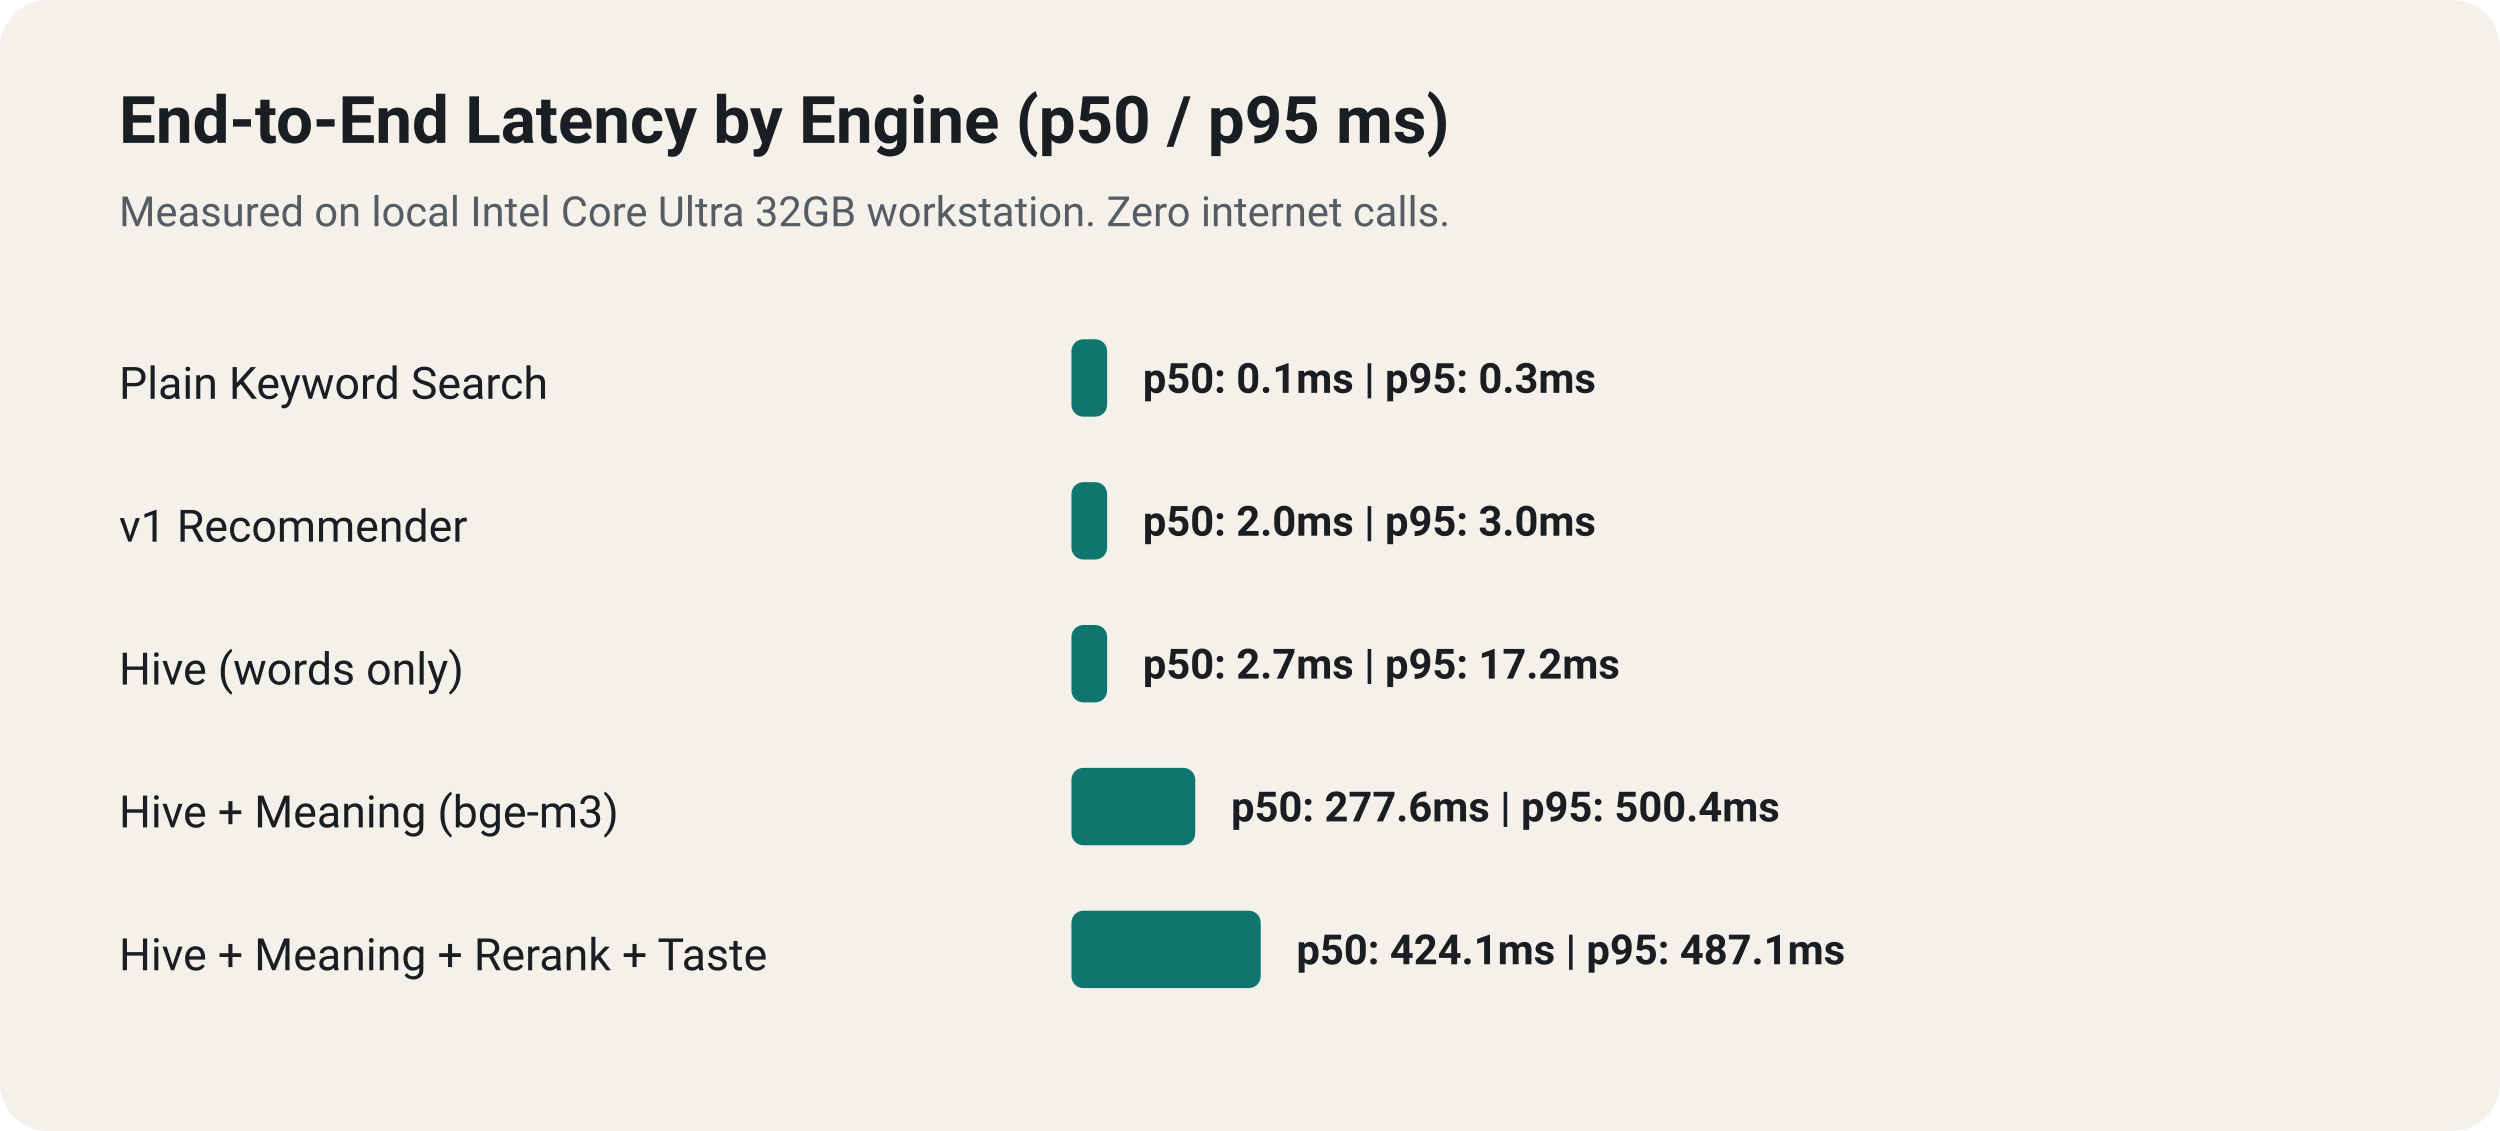
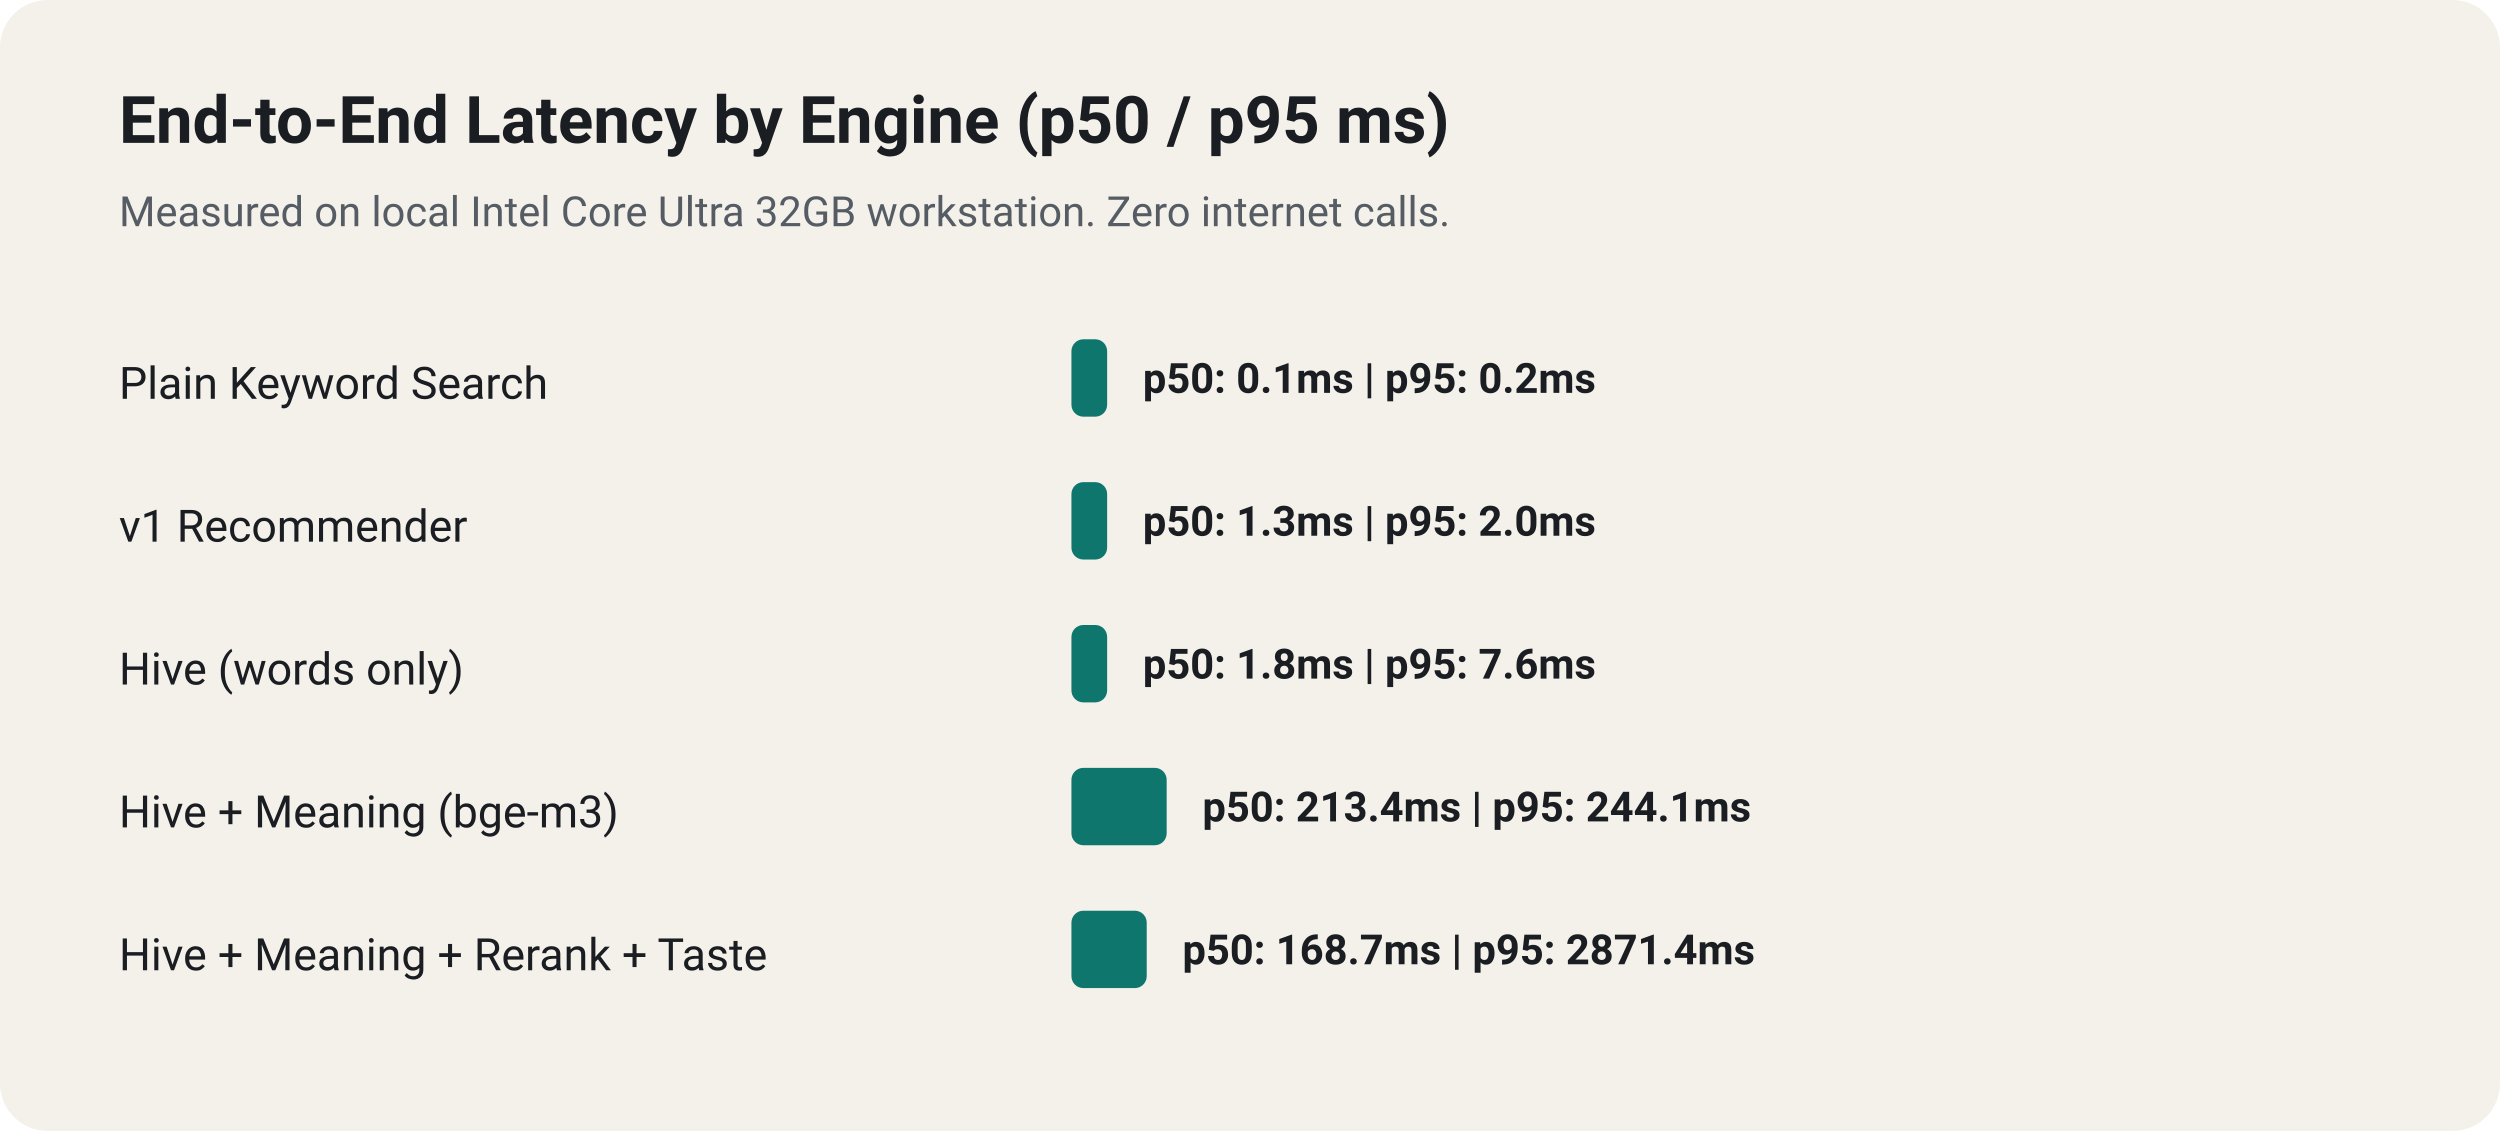
<svg xmlns="http://www.w3.org/2000/svg" width="840" height="380" viewBox="0 0 840 380" role="img" aria-labelledby="t d">
  <rect width="840" height="380" rx="16" fill="#f4f1ea" />
  <text x="40" y="48" font-family="ui-sans-serif, system-ui, -apple-system, 'Segoe UI', Roboto, 'Helvetica Neue', Arial, sans-serif" font-size="22" font-weight="700" fill="#1a1d21">End-to-End Latency by Engine (p50 / p95 ms)</text>
  <text x="40" y="76" font-family="ui-sans-serif, system-ui, -apple-system, 'Segoe UI', Roboto, 'Helvetica Neue', Arial, sans-serif" font-size="14" fill="#565c64">Measured on local Intel Core Ultra 32GB workstation. Zero internet calls.</text>
  <text x="40" y="134" font-family="ui-sans-serif, system-ui, -apple-system, 'Segoe UI', Roboto, 'Helvetica Neue', Arial, sans-serif" font-size="15" fill="#1a1d21">Plain Keyword Search</text>
  <rect x="360" y="114" width="12.0" height="26" rx="4" fill="#0f766e" />
-   <text x="384" y="132" font-family="ui-sans-serif, system-ui, -apple-system, 'Segoe UI', Roboto, 'Helvetica Neue', Arial, sans-serif" font-size="14" font-weight="600" fill="#1a1d21">p50: 0.1ms | p95: 0.3ms</text>
+   <text x="384" y="132" font-family="ui-sans-serif, system-ui, -apple-system, 'Segoe UI', Roboto, 'Helvetica Neue', Arial, sans-serif" font-size="14" font-weight="600" fill="#1a1d21">p50: 0.1ms | p95: 0.2ms</text>
  <text x="40" y="182" font-family="ui-sans-serif, system-ui, -apple-system, 'Segoe UI', Roboto, 'Helvetica Neue', Arial, sans-serif" font-size="15" fill="#1a1d21">v1 Recommender</text>
  <rect x="360" y="162" width="12.0" height="26" rx="4" fill="#0f766e" />
-   <text x="384" y="180" font-family="ui-sans-serif, system-ui, -apple-system, 'Segoe UI', Roboto, 'Helvetica Neue', Arial, sans-serif" font-size="14" font-weight="600" fill="#1a1d21">p50: 2.0ms | p95: 3.0ms</text>
+   <text x="384" y="180" font-family="ui-sans-serif, system-ui, -apple-system, 'Segoe UI', Roboto, 'Helvetica Neue', Arial, sans-serif" font-size="14" font-weight="600" fill="#1a1d21">p50: 1.3ms | p95: 2.0ms</text>
  <text x="40" y="230" font-family="ui-sans-serif, system-ui, -apple-system, 'Segoe UI', Roboto, 'Helvetica Neue', Arial, sans-serif" font-size="15" fill="#1a1d21">Hive (words only)</text>
  <rect x="360" y="210" width="12.0" height="26" rx="4" fill="#0f766e" />
-   <text x="384" y="228" font-family="ui-sans-serif, system-ui, -apple-system, 'Segoe UI', Roboto, 'Helvetica Neue', Arial, sans-serif" font-size="14" font-weight="600" fill="#1a1d21">p50: 2.7ms | p95: 17.2ms</text>
+   <text x="384" y="228" font-family="ui-sans-serif, system-ui, -apple-system, 'Segoe UI', Roboto, 'Helvetica Neue', Arial, sans-serif" font-size="14" font-weight="600" fill="#1a1d21">p50: 1.8ms | p95: 7.6ms</text>
  <text x="40" y="278" font-family="ui-sans-serif, system-ui, -apple-system, 'Segoe UI', Roboto, 'Helvetica Neue', Arial, sans-serif" font-size="15" fill="#1a1d21">Hive + Meaning (bge-m3)</text>
-   <rect x="360" y="258" width="41.6" height="26" rx="4" fill="#0f766e" />
-   <text x="413.64" y="276" font-family="ui-sans-serif, system-ui, -apple-system, 'Segoe UI', Roboto, 'Helvetica Neue', Arial, sans-serif" font-size="14" font-weight="600" fill="#1a1d21">p50: 277.6ms | p95: 500.4ms</text>
+   <rect x="360" y="258" width="32.0" height="26" rx="4" fill="#0f766e" />
+   <text x="404.01" y="276" font-family="ui-sans-serif, system-ui, -apple-system, 'Segoe UI', Roboto, 'Helvetica Neue', Arial, sans-serif" font-size="14" font-weight="600" fill="#1a1d21">p50: 213.4ms | p95: 244.1ms</text>
  <text x="40" y="326" font-family="ui-sans-serif, system-ui, -apple-system, 'Segoe UI', Roboto, 'Helvetica Neue', Arial, sans-serif" font-size="15" fill="#1a1d21">Hive + Meaning + Rerank + Taste</text>
-   <rect x="360" y="306" width="63.6" height="26" rx="4" fill="#0f766e" />
-   <text x="435.615" y="324" font-family="ui-sans-serif, system-ui, -apple-system, 'Segoe UI', Roboto, 'Helvetica Neue', Arial, sans-serif" font-size="14" font-weight="600" fill="#1a1d21">p50: 424.1ms | p95: 487.1ms</text>
+   <rect x="360" y="306" width="25.3" height="26" rx="4" fill="#0f766e" />
+   <text x="397.305" y="324" font-family="ui-sans-serif, system-ui, -apple-system, 'Segoe UI', Roboto, 'Helvetica Neue', Arial, sans-serif" font-size="14" font-weight="600" fill="#1a1d21">p50: 168.7ms | p95: 2871.4ms</text>
</svg>
